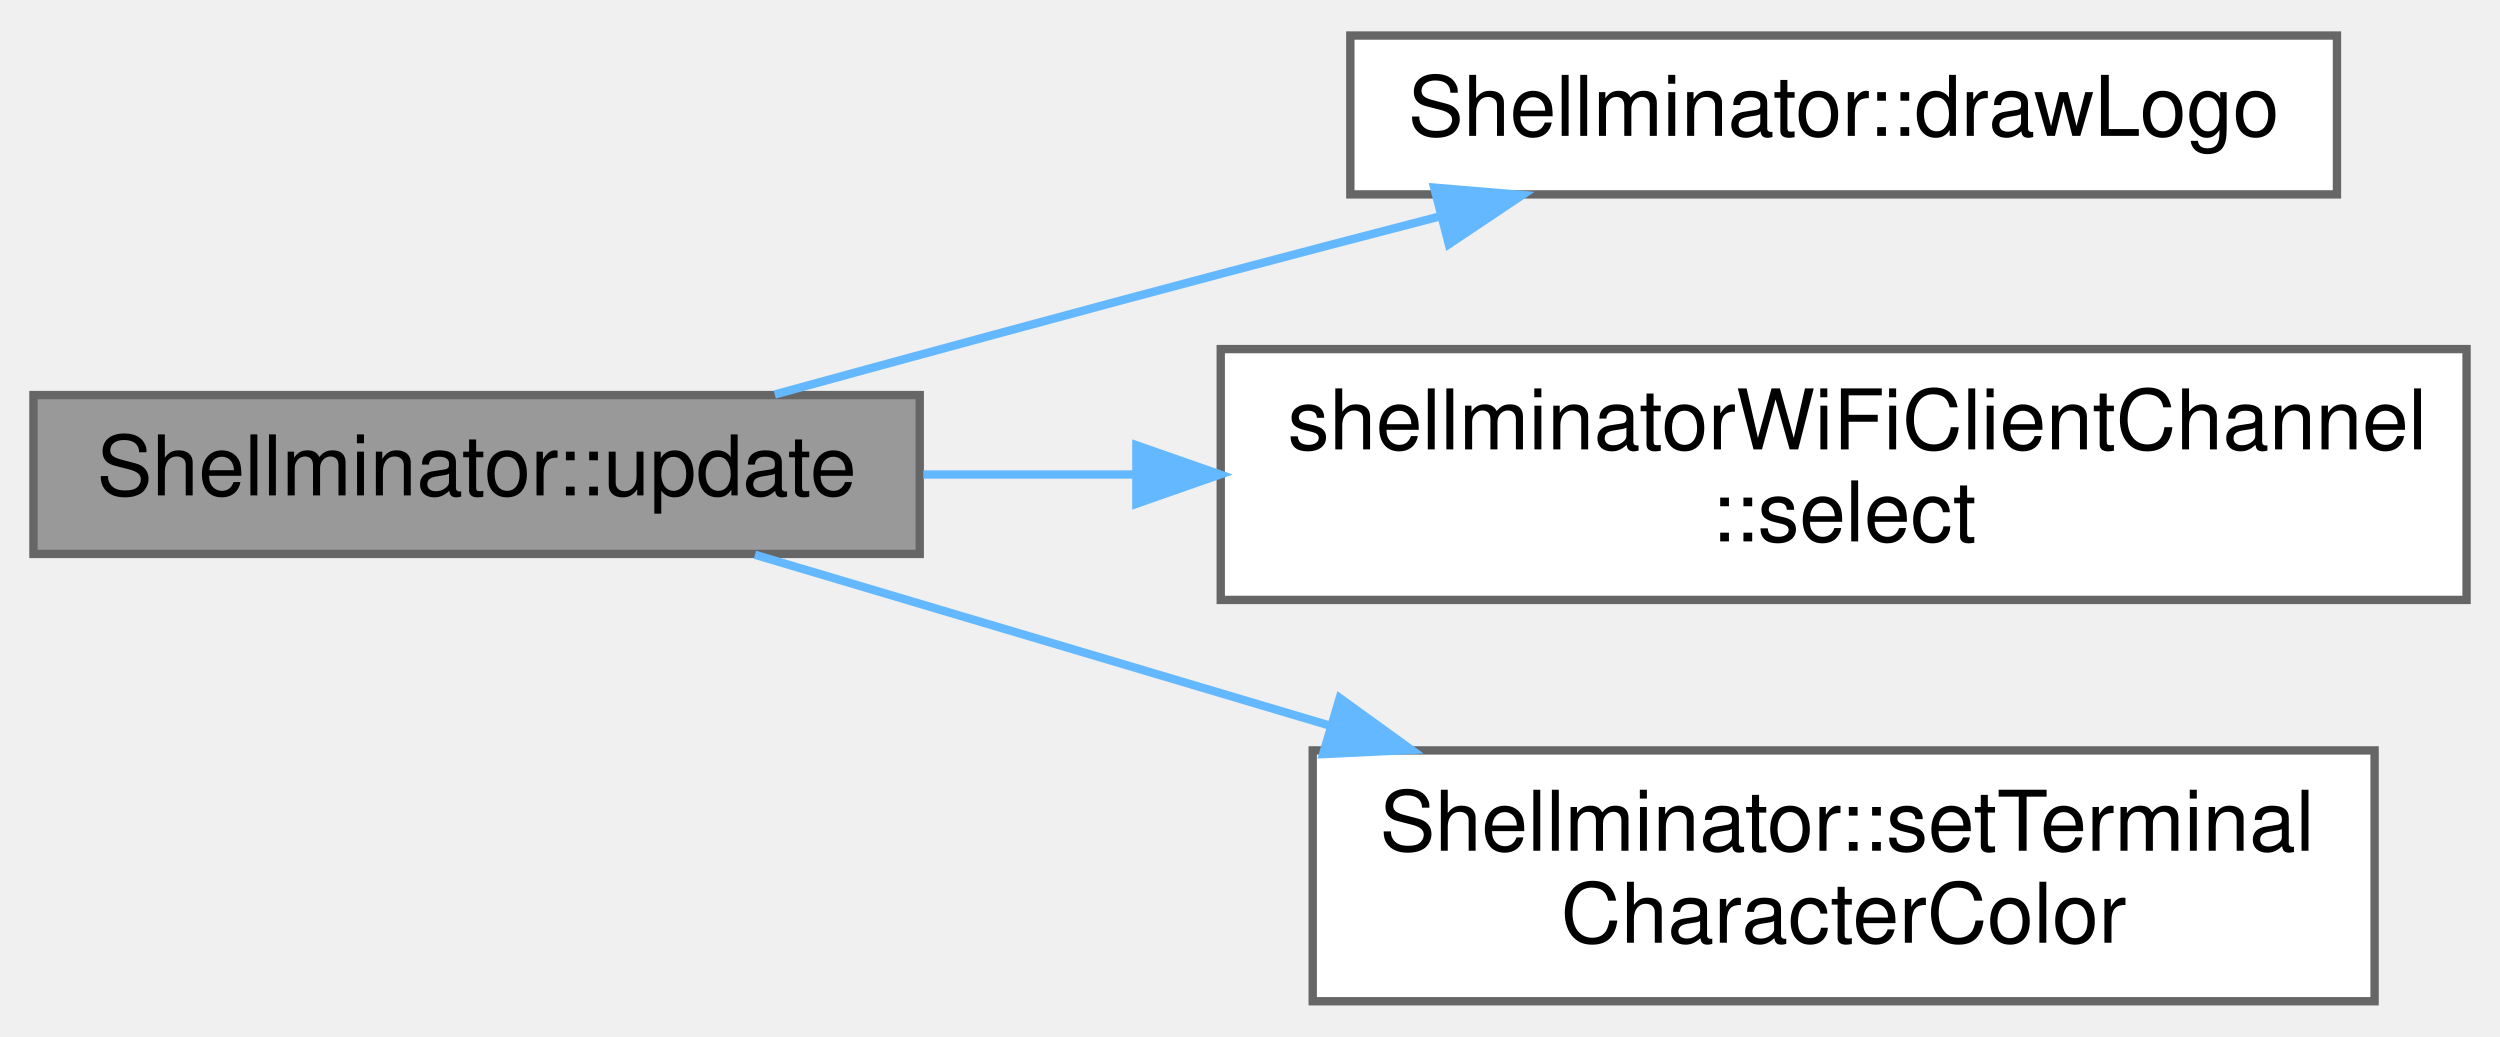
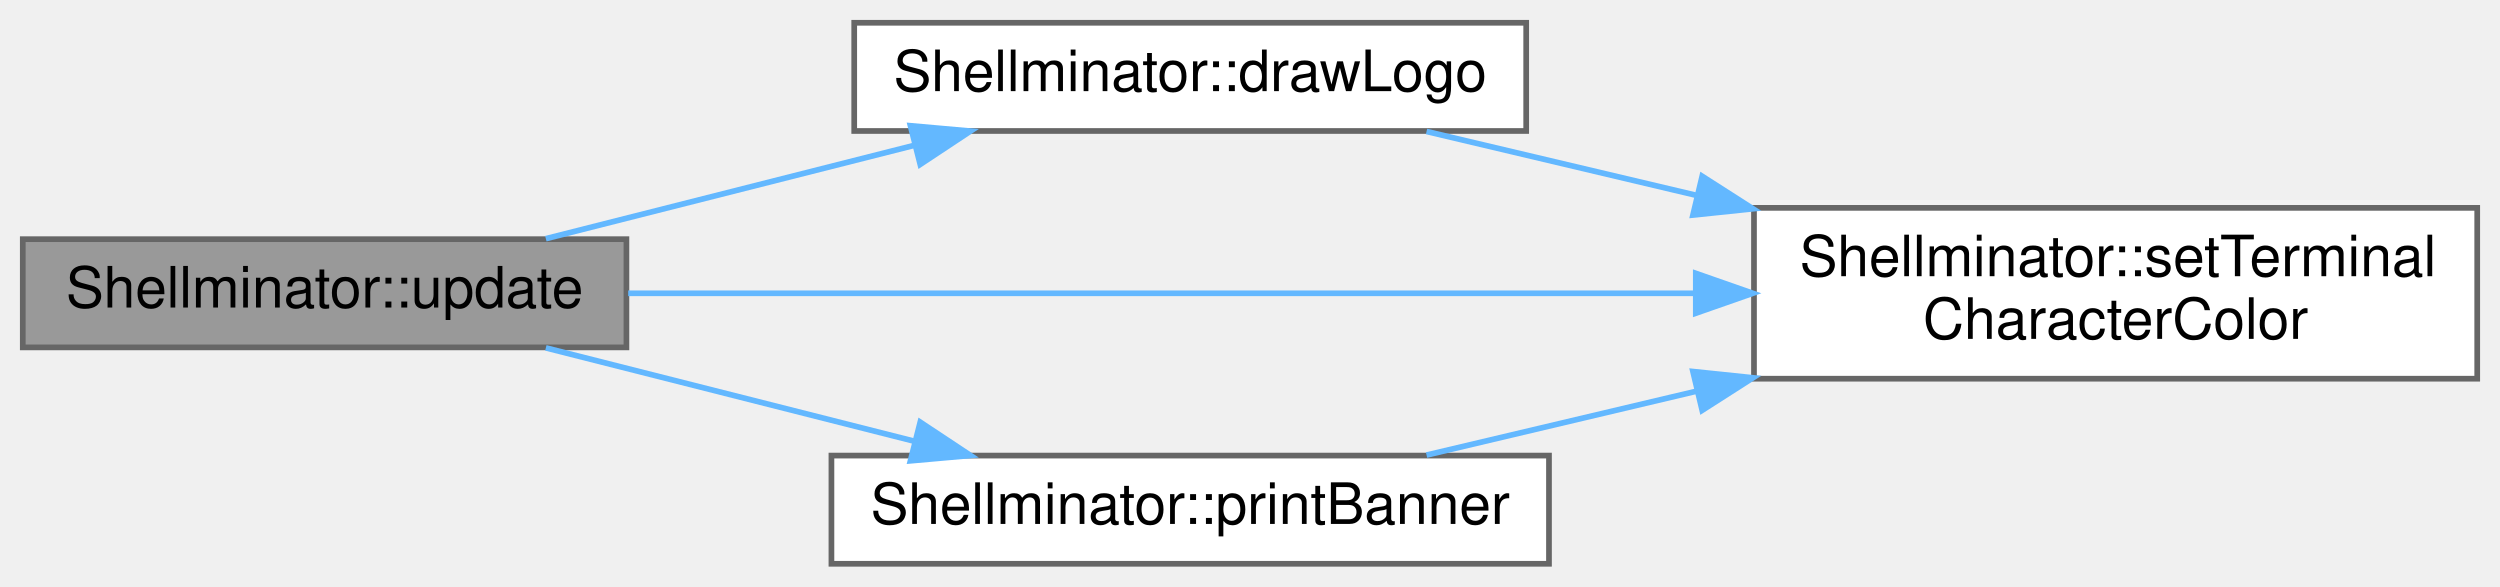
- <svg xmlns="http://www.w3.org/2000/svg" xmlns:xlink="http://www.w3.org/1999/xlink" width="299pt" height="124pt" viewBox="0.00 0.00 299.00 123.50">
-   <g id="graph0" class="graph" transform="scale(1 1) rotate(0) translate(4 119.5)">
+ <svg xmlns="http://www.w3.org/2000/svg" xmlns:xlink="http://www.w3.org/1999/xlink" width="439pt" height="103pt" viewBox="0.00 0.00 439.00 103.00">
+   <g id="graph0" class="graph" transform="scale(1 1) rotate(0) translate(4 99)">
    <g id="node1" class="node">
      <g id="a_node1">
        <a xlink:title="Update function.">
-           <polygon fill="#999999" stroke="#666666" points="106,-72.5 0,-72.5 0,-53.5 106,-53.5 106,-72.5" />
-           <text text-anchor="middle" x="53" y="-60.5" font-family="Helvetica,sans-Serif" font-size="10.00">Shellminator::update</text>
+           <polygon fill="#999999" stroke="#666666" points="106,-57 0,-57 0,-38 106,-38 106,-57" />
+           <text text-anchor="middle" x="53" y="-45" font-family="Helvetica,sans-Serif" font-size="10.00">Shellminator::update</text>
        </a>
      </g>
    </g>
    <g id="node2" class="node">
      <g id="a_node2">
        <a xlink:href="class_shellminator.html#adab0caaef03f45fdba6dde0d5e0f9a6e" target="_top" xlink:title="Draws the startup logo.">
-           <polygon fill="white" stroke="#666666" points="275.5,-115.5 157.5,-115.5 157.5,-96.5 275.5,-96.5 275.5,-115.5" />
-           <text text-anchor="middle" x="216.5" y="-103.5" font-family="Helvetica,sans-Serif" font-size="10.00">Shellminator::drawLogo</text>
+           <polygon fill="white" stroke="#666666" points="264,-95 146,-95 146,-76 264,-76 264,-95" />
+           <text text-anchor="middle" x="205" y="-83" font-family="Helvetica,sans-Serif" font-size="10.00">Shellminator::drawLogo</text>
        </a>
      </g>
    </g>
    <g id="edge1" class="edge">
-       <path fill="none" stroke="#63b8ff" d="M88.66,-72.57C104.85,-77.01 124.4,-82.33 142,-87 150.51,-89.26 159.59,-91.64 168.36,-93.91" />
-       <polygon fill="#63b8ff" stroke="#63b8ff" points="167.53,-97.31 178.08,-96.43 169.28,-90.54 167.53,-97.31" />
+       <path fill="none" stroke="#63b8ff" d="M91.85,-57.09C111.47,-62.06 135.62,-68.18 156.48,-73.46" />
+       <polygon fill="#63b8ff" stroke="#63b8ff" points="155.87,-76.92 166.42,-75.98 157.59,-70.13 155.87,-76.92" />
    </g>
    <g id="node3" class="node">
      <g id="a_node3">
-         <a xlink:href="classshellminator_wi_fi_client_channel.html#a5867715c3a458112689b2823149ec741" target="_top" xlink:title="Select WiFi Client.">
-           <polygon fill="white" stroke="#666666" points="291,-78 142,-78 142,-48 291,-48 291,-78" />
-           <text text-anchor="start" x="150" y="-66" font-family="Helvetica,sans-Serif" font-size="10.00">shellminatorWiFiClientChannel</text>
-           <text text-anchor="middle" x="216.5" y="-55" font-family="Helvetica,sans-Serif" font-size="10.00">::select</text>
+         <a xlink:href="class_shellminator.html#acdbd56dfa0dfb9dd509420d25d9c5cd9" target="_top" xlink:title="Bring some color into your code.">
+           <polygon fill="white" stroke="#666666" points="431,-62.5 304,-62.5 304,-32.5 431,-32.5 431,-62.5" />
+           <text text-anchor="start" x="312" y="-50.5" font-family="Helvetica,sans-Serif" font-size="10.00">Shellminator::setTerminal</text>
+           <text text-anchor="middle" x="367.5" y="-39.5" font-family="Helvetica,sans-Serif" font-size="10.00">CharacterColor</text>
        </a>
      </g>
    </g>
-     <g id="edge2" class="edge">
-       <path fill="none" stroke="#63b8ff" d="M106.43,-63C114.58,-63 123.16,-63 131.79,-63" />
-       <polygon fill="#63b8ff" stroke="#63b8ff" points="131.91,-66.5 141.91,-63 131.91,-59.5 131.91,-66.5" />
+     <g id="edge5" class="edge">
+       <path fill="none" stroke="#63b8ff" d="M106.31,-47.5C157.61,-47.5 236.28,-47.5 293.68,-47.5" />
+       <polygon fill="#63b8ff" stroke="#63b8ff" points="293.78,-51 303.78,-47.5 293.78,-44 293.78,-51" />
    </g>
    <g id="node4" class="node">
      <g id="a_node4">
-         <a xlink:href="class_shellminator.html#acdbd56dfa0dfb9dd509420d25d9c5cd9" target="_top" xlink:title="Bring some color into your code.">
-           <polygon fill="white" stroke="#666666" points="280,-30 153,-30 153,0 280,0 280,-30" />
-           <text text-anchor="start" x="161" y="-18" font-family="Helvetica,sans-Serif" font-size="10.00">Shellminator::setTerminal</text>
-           <text text-anchor="middle" x="216.5" y="-7" font-family="Helvetica,sans-Serif" font-size="10.00">CharacterColor</text>
+         <a xlink:href="class_shellminator.html#a6a74cf2bf2746c17ef6b8874f75ec4d7" target="_top" xlink:title="This function prints the banner text.">
+           <polygon fill="white" stroke="#666666" points="268,-19 142,-19 142,0 268,0 268,-19" />
+           <text text-anchor="middle" x="205" y="-7" font-family="Helvetica,sans-Serif" font-size="10.00">Shellminator::printBanner</text>
        </a>
      </g>
    </g>
    <g id="edge3" class="edge">
-       <path fill="none" stroke="#63b8ff" d="M86.29,-53.4C105.95,-47.56 131.68,-39.91 155,-32.98" />
-       <polygon fill="#63b8ff" stroke="#63b8ff" points="156.23,-36.27 164.82,-30.06 154.24,-29.56 156.23,-36.27" />
+       <path fill="none" stroke="#63b8ff" d="M91.85,-37.91C111.47,-32.94 135.62,-26.82 156.48,-21.54" />
+       <polygon fill="#63b8ff" stroke="#63b8ff" points="157.59,-24.87 166.42,-19.02 155.87,-18.08 157.59,-24.87" />
+     </g>
+     <g id="edge2" class="edge">
+       <path fill="none" stroke="#63b8ff" d="M246.5,-75.91C260.88,-72.51 277.54,-68.56 293.79,-64.72" />
+       <polygon fill="#63b8ff" stroke="#63b8ff" points="294.9,-68.05 303.82,-62.34 293.28,-61.24 294.9,-68.05" />
+     </g>
+     <g id="edge4" class="edge">
+       <path fill="none" stroke="#63b8ff" d="M246.5,-19.09C260.88,-22.49 277.54,-26.44 293.79,-30.28" />
+       <polygon fill="#63b8ff" stroke="#63b8ff" points="293.28,-33.76 303.82,-32.66 294.9,-26.95 293.28,-33.76" />
    </g>
  </g>
</svg>
